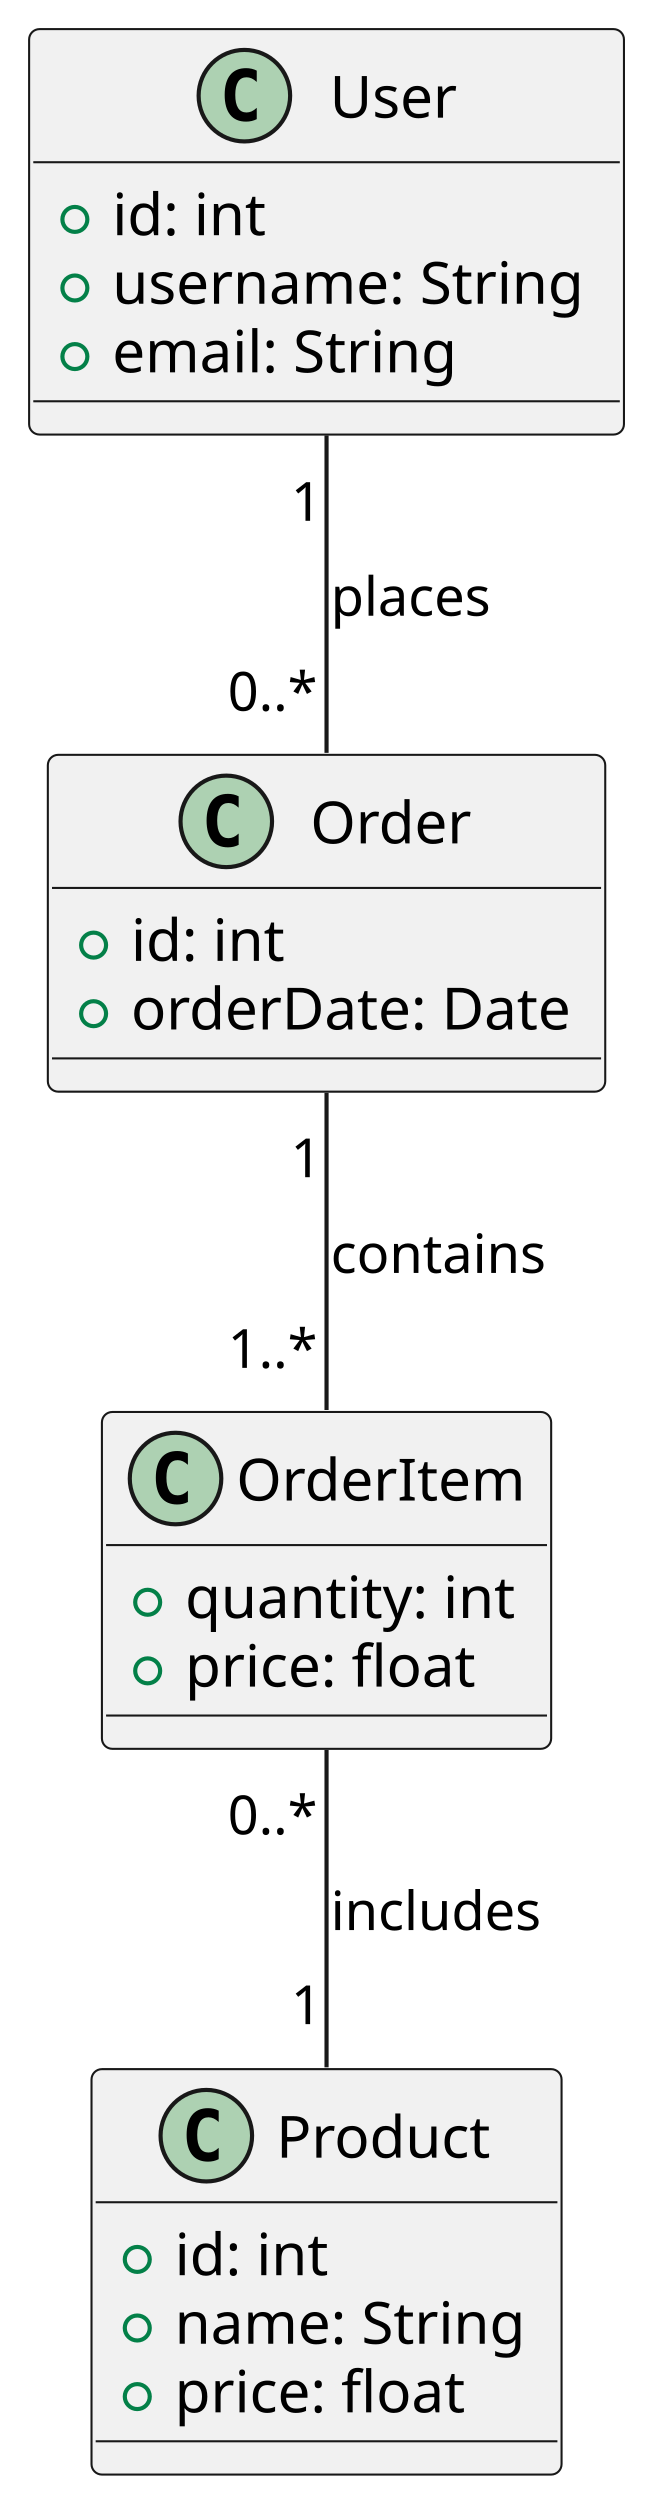
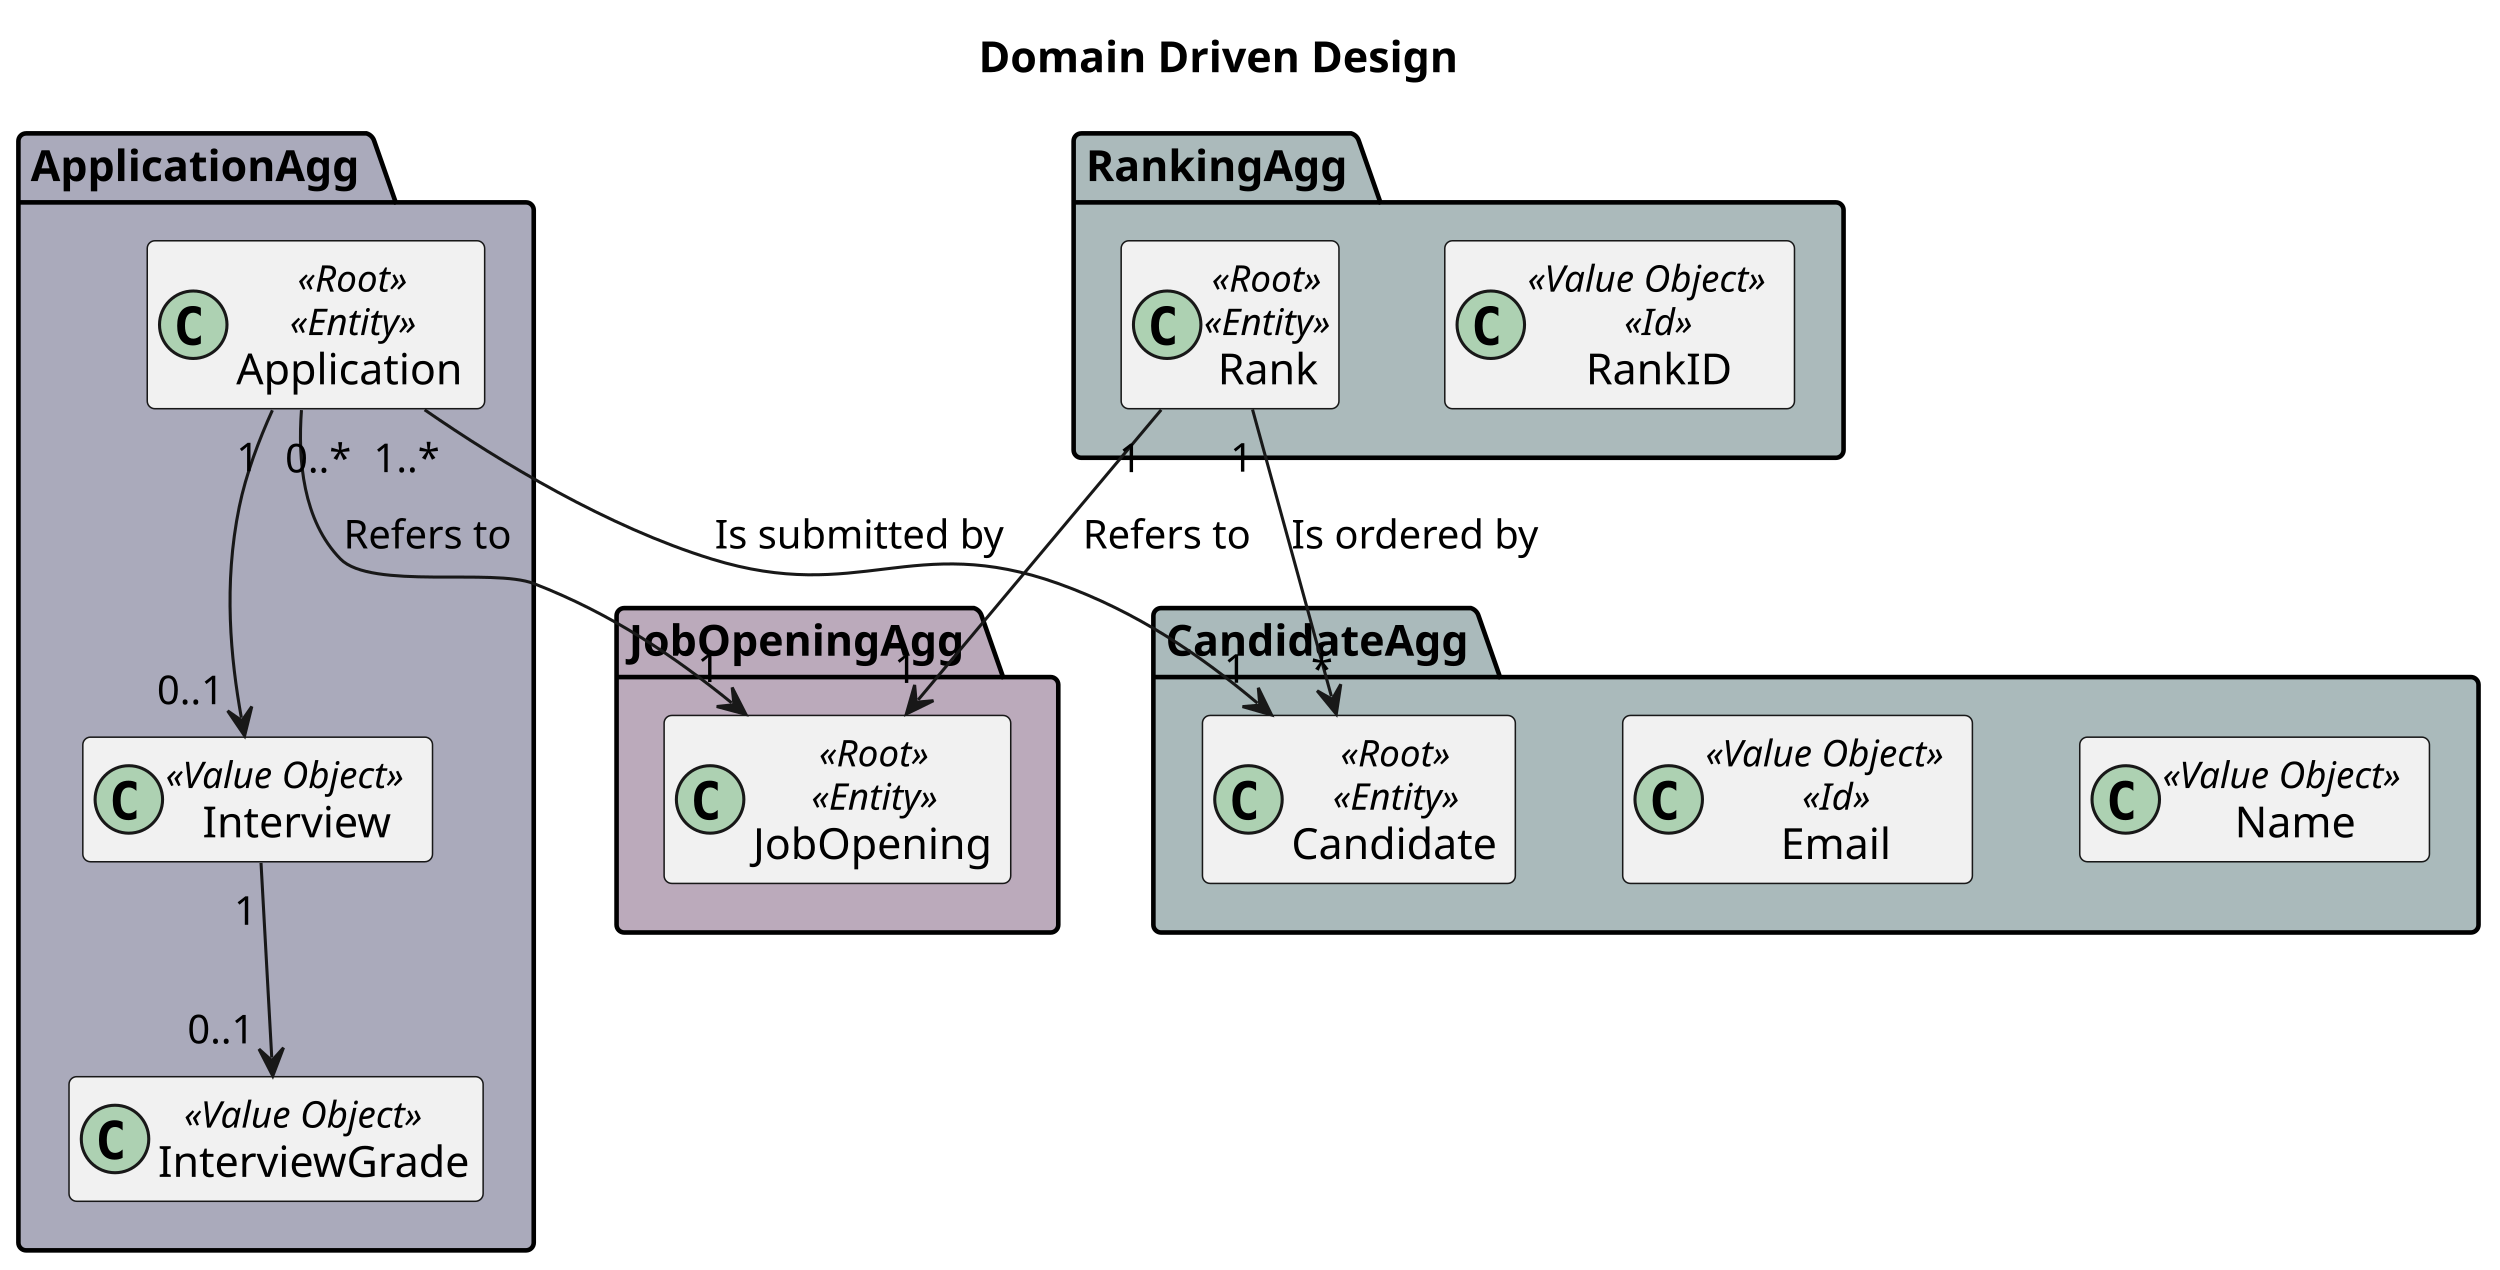
- <svg xmlns="http://www.w3.org/2000/svg" contentStyleType="text/css" height="601px" preserveAspectRatio="none" style="width:157px;height:601px;background:#FFFFFF;" version="1.1" viewBox="0 0 157 601" width="157px" zoomAndPan="magnify">
+ <svg xmlns="http://www.w3.org/2000/svg" contentStyleType="text/css" height="414px" preserveAspectRatio="none" style="width:815px;height:414px;background:#FFFFFF;" version="1.1" viewBox="0 0 815 414" width="815px" zoomAndPan="magnify">
  <defs />
  <g>
-     <g id="elem_User">
-       <rect codeLine="1" fill="#F1F1F1" height="97.465" id="User" rx="2.5" ry="2.5" style="stroke:#181818;stroke-width:0.5;" width="143" x="7" y="7" />
-       <ellipse cx="58.75" cy="23" fill="#ADD1B2" rx="11" ry="11" style="stroke:#181818;stroke-width:1.0;" />
-       <path d="M61.723,28.643 Q61.142,28.942 60.503,29.091 Q59.864,29.241 59.158,29.241 Q56.651,29.241 55.331,27.589 Q54.012,25.937 54.012,22.816 Q54.012,19.686 55.331,18.035 Q56.651,16.383 59.158,16.383 Q59.864,16.383 60.511,16.532 Q61.159,16.682 61.723,16.98 L61.723,19.703 Q61.092,19.122 60.499,18.852 Q59.905,18.582 59.274,18.582 Q57.93,18.582 57.245,19.649 Q56.56,20.716 56.56,22.816 Q56.56,24.908 57.245,25.974 Q57.93,27.041 59.274,27.041 Q59.905,27.041 60.499,26.771 Q61.092,26.502 61.723,25.92 Z " fill="#000000" />
-       <text fill="#000000" font-family="sans-serif" font-size="14" lengthAdjust="spacing" textLength="31" x="79.25" y="28.291">User</text>
-       <line style="stroke:#181818;stroke-width:0.5;" x1="8" x2="149" y1="39" y2="39" />
-       <ellipse cx="18" cy="52.744" fill="none" rx="3" ry="3" style="stroke:#038048;stroke-width:1.0;" />
-       <text fill="#000000" font-family="sans-serif" font-size="14" lengthAdjust="spacing" textLength="39" x="27" y="56.535">id: int</text>
-       <ellipse cx="18" cy="69.232" fill="none" rx="3" ry="3" style="stroke:#038048;stroke-width:1.0;" />
-       <text fill="#000000" font-family="sans-serif" font-size="14" lengthAdjust="spacing" textLength="117" x="27" y="73.023">username: String</text>
-       <ellipse cx="18" cy="85.721" fill="none" rx="3" ry="3" style="stroke:#038048;stroke-width:1.0;" />
-       <text fill="#000000" font-family="sans-serif" font-size="14" lengthAdjust="spacing" textLength="86" x="27" y="89.512">email: String</text>
-       <line style="stroke:#181818;stroke-width:0.5;" x1="8" x2="149" y1="96.465" y2="96.465" />
+     <text fill="#000000" font-family="sans-serif" font-size="14" font-weight="bold" lengthAdjust="spacing" textLength="163" x="319" y="23.535">Domain Driven Design</text>
+     <g id="cluster_CandidateAgg">
+       <path d="M378.5,198.238 L479.5,198.238 A3.75,3.75 0 0 1 482,200.738 L489,220.727 L805.5,220.727 A2.5,2.5 0 0 1 808,223.227 L808,301.498 A2.5,2.5 0 0 1 805.5,303.998 L378.5,303.998 A2.5,2.5 0 0 1 376,301.498 L376,200.738 A2.5,2.5 0 0 1 378.5,198.238 " fill="#AABABB" style="stroke:#000000;stroke-width:1.5;" />
+       <line style="stroke:#000000;stroke-width:1.5;" x1="376" x2="489" y1="220.727" y2="220.727" />
+       <text fill="#000000" font-family="sans-serif" font-size="14" font-weight="bold" lengthAdjust="spacing" textLength="100" x="380" y="213.773">CandidateAgg</text>
    </g>
-     <g id="elem_Product">
-       <rect codeLine="7" fill="#F1F1F1" height="97.465" id="Product" rx="2.5" ry="2.5" style="stroke:#181818;stroke-width:0.5;" width="113" x="22" y="497.42" />
-       <ellipse cx="49.6" cy="513.42" fill="#ADD1B2" rx="11" ry="11" style="stroke:#181818;stroke-width:1.0;" />
-       <path d="M52.573,519.063 Q51.992,519.362 51.353,519.511 Q50.714,519.661 50.008,519.661 Q47.501,519.661 46.181,518.009 Q44.862,516.357 44.862,513.236 Q44.862,510.106 46.181,508.455 Q47.501,506.803 50.008,506.803 Q50.714,506.803 51.361,506.952 Q52.009,507.102 52.573,507.401 L52.573,510.123 Q51.942,509.542 51.349,509.272 Q50.755,509.002 50.124,509.002 Q48.78,509.002 48.095,510.069 Q47.41,511.136 47.41,513.236 Q47.41,515.328 48.095,516.394 Q48.78,517.461 50.124,517.461 Q50.755,517.461 51.349,517.191 Q51.942,516.922 52.573,516.34 Z " fill="#000000" />
-       <text fill="#000000" font-family="sans-serif" font-size="14" lengthAdjust="spacing" textLength="53" x="66.4" y="518.711">Product</text>
-       <line style="stroke:#181818;stroke-width:0.5;" x1="23" x2="134" y1="529.42" y2="529.42" />
-       <ellipse cx="33" cy="543.164" fill="none" rx="3" ry="3" style="stroke:#038048;stroke-width:1.0;" />
-       <text fill="#000000" font-family="sans-serif" font-size="14" lengthAdjust="spacing" textLength="39" x="42" y="546.955">id: int</text>
-       <ellipse cx="33" cy="559.652" fill="none" rx="3" ry="3" style="stroke:#038048;stroke-width:1.0;" />
-       <text fill="#000000" font-family="sans-serif" font-size="14" lengthAdjust="spacing" textLength="87" x="42" y="563.443">name: String</text>
-       <ellipse cx="33" cy="576.141" fill="none" rx="3" ry="3" style="stroke:#038048;stroke-width:1.0;" />
-       <text fill="#000000" font-family="sans-serif" font-size="14" lengthAdjust="spacing" textLength="73" x="42" y="579.932">price: float</text>
-       <line style="stroke:#181818;stroke-width:0.5;" x1="23" x2="134" y1="586.885" y2="586.885" />
+     <g id="cluster_ApplicationAgg">
+       <path d="M8.5,43.488 L119.5,43.488 A3.75,3.75 0 0 1 122,45.988 L129,65.977 L171.5,65.977 A2.5,2.5 0 0 1 174,68.477 L174,405.118 A2.5,2.5 0 0 1 171.5,407.618 L8.5,407.618 A2.5,2.5 0 0 1 6,405.118 L6,45.988 A2.5,2.5 0 0 1 8.5,43.488 " fill="#AAAABB" style="stroke:#000000;stroke-width:1.5;" />
+       <line style="stroke:#000000;stroke-width:1.5;" x1="6" x2="129" y1="65.977" y2="65.977" />
+       <text fill="#000000" font-family="sans-serif" font-size="14" font-weight="bold" lengthAdjust="spacing" textLength="110" x="10" y="59.023">ApplicationAgg</text>
    </g>
-     <g id="elem_Order">
-       <rect codeLine="13" fill="#F1F1F1" height="80.977" id="Order" rx="2.5" ry="2.5" style="stroke:#181818;stroke-width:0.5;" width="134" x="11.5" y="181.46" />
-       <ellipse cx="54.4" cy="197.46" fill="#ADD1B2" rx="11" ry="11" style="stroke:#181818;stroke-width:1.0;" />
-       <path d="M57.373,203.103 Q56.792,203.402 56.153,203.551 Q55.514,203.701 54.808,203.701 Q52.301,203.701 50.981,202.049 Q49.662,200.397 49.662,197.276 Q49.662,194.147 50.981,192.495 Q52.301,190.843 54.808,190.843 Q55.514,190.843 56.161,190.992 Q56.809,191.142 57.373,191.44 L57.373,194.163 Q56.742,193.582 56.149,193.312 Q55.555,193.042 54.924,193.042 Q53.58,193.042 52.895,194.109 Q52.21,195.176 52.21,197.276 Q52.21,199.368 52.895,200.434 Q53.58,201.501 54.924,201.501 Q55.555,201.501 56.149,201.231 Q56.742,200.962 57.373,200.38 Z " fill="#000000" />
-       <text fill="#000000" font-family="sans-serif" font-size="14" lengthAdjust="spacing" textLength="40" x="74.6" y="202.751">Order</text>
-       <line style="stroke:#181818;stroke-width:0.5;" x1="12.5" x2="144.5" y1="213.46" y2="213.46" />
-       <ellipse cx="22.5" cy="227.204" fill="none" rx="3" ry="3" style="stroke:#038048;stroke-width:1.0;" />
-       <text fill="#000000" font-family="sans-serif" font-size="14" lengthAdjust="spacing" textLength="39" x="31.5" y="230.995">id: int</text>
-       <ellipse cx="22.5" cy="243.692" fill="none" rx="3" ry="3" style="stroke:#038048;stroke-width:1.0;" />
-       <text fill="#000000" font-family="sans-serif" font-size="14" lengthAdjust="spacing" textLength="108" x="31.5" y="247.483">orderDate: Date</text>
-       <line style="stroke:#181818;stroke-width:0.5;" x1="12.5" x2="144.5" y1="254.437" y2="254.437" />
+     <g id="cluster_JobOpeningAgg">
+       <path d="M203.5,198.238 L317.5,198.238 A3.75,3.75 0 0 1 320,200.738 L327,220.727 L342.5,220.727 A2.5,2.5 0 0 1 345,223.227 L345,301.498 A2.5,2.5 0 0 1 342.5,303.998 L203.5,303.998 A2.5,2.5 0 0 1 201,301.498 L201,200.738 A2.5,2.5 0 0 1 203.5,198.238 " fill="#BBAABB" style="stroke:#000000;stroke-width:1.5;" />
+       <line style="stroke:#000000;stroke-width:1.5;" x1="201" x2="327" y1="220.727" y2="220.727" />
+       <text fill="#000000" font-family="sans-serif" font-size="14" font-weight="bold" lengthAdjust="spacing" textLength="113" x="205" y="213.773">JobOpeningAgg</text>
    </g>
-     <g id="elem_OrderItem">
-       <rect codeLine="18" fill="#F1F1F1" height="80.977" id="OrderItem" rx="2.5" ry="2.5" style="stroke:#181818;stroke-width:0.5;" width="108" x="24.5" y="339.44" />
-       <ellipse cx="42.2" cy="355.44" fill="#ADD1B2" rx="11" ry="11" style="stroke:#181818;stroke-width:1.0;" />
-       <path d="M45.173,361.083 Q44.592,361.382 43.953,361.531 Q43.314,361.681 42.608,361.681 Q40.101,361.681 38.782,360.029 Q37.462,358.377 37.462,355.256 Q37.462,352.127 38.782,350.475 Q40.101,348.823 42.608,348.823 Q43.314,348.823 43.961,348.972 Q44.609,349.122 45.173,349.421 L45.173,352.143 Q44.542,351.562 43.949,351.292 Q43.355,351.022 42.724,351.022 Q41.38,351.022 40.695,352.089 Q40.01,353.156 40.01,355.256 Q40.01,357.348 40.695,358.414 Q41.38,359.481 42.724,359.481 Q43.355,359.481 43.949,359.211 Q44.542,358.942 45.173,358.36 Z " fill="#000000" />
-       <text fill="#000000" font-family="sans-serif" font-size="14" lengthAdjust="spacing" textLength="70" x="56.8" y="360.731">OrderItem</text>
-       <line style="stroke:#181818;stroke-width:0.5;" x1="25.5" x2="131.5" y1="371.44" y2="371.44" />
-       <ellipse cx="35.5" cy="385.184" fill="none" rx="3" ry="3" style="stroke:#038048;stroke-width:1.0;" />
-       <text fill="#000000" font-family="sans-serif" font-size="14" lengthAdjust="spacing" textLength="82" x="44.5" y="388.975">quantity: int</text>
-       <ellipse cx="35.5" cy="401.672" fill="none" rx="3" ry="3" style="stroke:#038048;stroke-width:1.0;" />
-       <text fill="#000000" font-family="sans-serif" font-size="14" lengthAdjust="spacing" textLength="73" x="44.5" y="405.463">price: float</text>
-       <line style="stroke:#181818;stroke-width:0.5;" x1="25.5" x2="131.5" y1="412.417" y2="412.417" />
+     <g id="cluster_RankingAgg">
+       <path d="M352.5,43.488 L440.5,43.488 A3.75,3.75 0 0 1 443,45.988 L450,65.977 L598.5,65.977 A2.5,2.5 0 0 1 601,68.477 L601,146.738 A2.5,2.5 0 0 1 598.5,149.238 L352.5,149.238 A2.5,2.5 0 0 1 350,146.738 L350,45.988 A2.5,2.5 0 0 1 352.5,43.488 " fill="#ABBABB" style="stroke:#000000;stroke-width:1.5;" />
+       <line style="stroke:#000000;stroke-width:1.5;" x1="350" x2="450" y1="65.977" y2="65.977" />
+       <text fill="#000000" font-family="sans-serif" font-size="14" font-weight="bold" lengthAdjust="spacing" textLength="87" x="354" y="59.023">RankingAgg</text>
    </g>
-     <g id="link_User_Order">
-       <path codeLine="23" d="M78.5,104.67 C78.5,128.91 78.5,157.98 78.5,180.99 " fill="none" id="User-Order" style="stroke:#181818;stroke-width:1.0;" />
-       <text fill="#000000" font-family="sans-serif" font-size="13" lengthAdjust="spacing" textLength="40" x="79.5" y="148.028">places</text>
-       <text fill="#000000" font-family="sans-serif" font-size="13" lengthAdjust="spacing" textLength="8" x="69.938" y="125.197">1</text>
-       <text fill="#000000" font-family="sans-serif" font-size="13" lengthAdjust="spacing" textLength="22" x="54.747" y="170.86">0..*</text>
+     <g id="elem_Candidate">
+       <rect codeLine="10" fill="#F1F1F1" height="54.754" id="Candidate" rx="2.5" ry="2.5" style="stroke:#181818;stroke-width:0.5;" width="102" x="392" y="233.238" />
+       <ellipse cx="407" cy="260.615" fill="#ADD1B2" rx="11" ry="11" style="stroke:#181818;stroke-width:1.0;" />
+       <path d="M409.473,266.758 Q408.892,267.057 408.253,267.207 Q407.614,267.356 406.908,267.356 Q404.401,267.356 403.082,265.704 Q401.762,264.052 401.762,260.931 Q401.762,257.802 403.082,256.15 Q404.401,254.498 406.908,254.498 Q407.614,254.498 408.261,254.648 Q408.909,254.797 409.473,255.096 L409.473,257.818 Q408.842,257.237 408.249,256.967 Q407.655,256.698 407.024,256.698 Q405.68,256.698 404.995,257.764 Q404.31,258.831 404.31,260.931 Q404.31,263.023 404.995,264.09 Q405.68,265.156 407.024,265.156 Q407.655,265.156 408.249,264.887 Q408.842,264.617 409.473,264.036 Z " fill="#000000" />
+       <text fill="#000000" font-family="sans-serif" font-size="12" font-style="italic" lengthAdjust="spacing" textLength="38" x="437" y="249.84">«Root»</text>
+       <text fill="#000000" font-family="sans-serif" font-size="12" font-style="italic" lengthAdjust="spacing" textLength="43" x="434.5" y="263.973">«Entity»</text>
+       <text fill="#000000" font-family="sans-serif" font-size="14" lengthAdjust="spacing" textLength="70" x="421" y="280.039">Candidate</text>
    </g>
-     <g id="link_Order_OrderItem">
-       <path codeLine="24" d="M78.5,262.71 C78.5,286.09 78.5,315.55 78.5,338.97 " fill="none" id="Order-OrderItem" style="stroke:#181818;stroke-width:1.0;" />
-       <text fill="#000000" font-family="sans-serif" font-size="13" lengthAdjust="spacing" textLength="54" x="79.5" y="306.008">contains</text>
-       <text fill="#000000" font-family="sans-serif" font-size="13" lengthAdjust="spacing" textLength="8" x="69.862" y="282.995">1</text>
-       <text fill="#000000" font-family="sans-serif" font-size="13" lengthAdjust="spacing" textLength="22" x="54.747" y="328.84">1..*</text>
+     <g id="elem_Email">
+       <rect codeLine="11" fill="#F1F1F1" height="54.754" id="Email" rx="2.5" ry="2.5" style="stroke:#181818;stroke-width:0.5;" width="114" x="529" y="233.238" />
+       <ellipse cx="544" cy="260.615" fill="#ADD1B2" rx="11" ry="11" style="stroke:#181818;stroke-width:1.0;" />
+       <path d="M546.473,266.758 Q545.892,267.057 545.253,267.207 Q544.614,267.356 543.908,267.356 Q541.401,267.356 540.082,265.704 Q538.762,264.052 538.762,260.931 Q538.762,257.802 540.082,256.15 Q541.401,254.498 543.908,254.498 Q544.614,254.498 545.261,254.648 Q545.909,254.797 546.473,255.096 L546.473,257.818 Q545.842,257.237 545.249,256.967 Q544.655,256.698 544.024,256.698 Q542.68,256.698 541.995,257.764 Q541.31,258.831 541.31,260.931 Q541.31,263.023 541.995,264.09 Q542.68,265.156 544.024,265.156 Q544.655,265.156 545.249,264.887 Q545.842,264.617 546.473,264.036 Z " fill="#000000" />
+       <text fill="#000000" font-family="sans-serif" font-size="12" font-style="italic" lengthAdjust="spacing" textLength="86" x="556" y="249.84">«Value Object»</text>
+       <text fill="#000000" font-family="sans-serif" font-size="12" font-style="italic" lengthAdjust="spacing" textLength="23" x="587.5" y="263.973">«Id»</text>
+       <text fill="#000000" font-family="sans-serif" font-size="14" lengthAdjust="spacing" textLength="37" x="580.5" y="280.039">Email</text>
    </g>
-     <g id="link_OrderItem_Product">
-       <path codeLine="25" d="M78.5,420.68 C78.5,443.65 78.5,472.71 78.5,496.98 " fill="none" id="OrderItem-Product" style="stroke:#181818;stroke-width:1.0;" />
-       <text fill="#000000" font-family="sans-serif" font-size="13" lengthAdjust="spacing" textLength="53" x="79.5" y="463.988">includes</text>
-       <text fill="#000000" font-family="sans-serif" font-size="13" lengthAdjust="spacing" textLength="22" x="54.747" y="440.963">0..*</text>
-       <text fill="#000000" font-family="sans-serif" font-size="13" lengthAdjust="spacing" textLength="8" x="69.938" y="486.601">1</text>
+     <g id="elem_Name">
+       <rect codeLine="12" fill="#F1F1F1" height="40.621" id="Name" rx="2.5" ry="2.5" style="stroke:#181818;stroke-width:0.5;" width="114" x="678" y="240.308" />
+       <ellipse cx="693" cy="260.619" fill="#ADD1B2" rx="11" ry="11" style="stroke:#181818;stroke-width:1.0;" />
+       <path d="M695.473,266.762 Q694.892,267.061 694.253,267.21 Q693.614,267.36 692.908,267.36 Q690.401,267.36 689.082,265.708 Q687.762,264.056 687.762,260.935 Q687.762,257.805 689.082,256.154 Q690.401,254.502 692.908,254.502 Q693.614,254.502 694.261,254.651 Q694.909,254.8 695.473,255.099 L695.473,257.822 Q694.842,257.241 694.249,256.971 Q693.655,256.701 693.024,256.701 Q691.68,256.701 690.995,257.768 Q690.31,258.835 690.31,260.935 Q690.31,263.026 690.995,264.093 Q691.68,265.16 693.024,265.16 Q693.655,265.16 694.249,264.89 Q694.842,264.62 695.473,264.039 Z " fill="#000000" />
+       <text fill="#000000" font-family="sans-serif" font-size="12" font-style="italic" lengthAdjust="spacing" textLength="86" x="705" y="256.91">«Value Object»</text>
+       <text fill="#000000" font-family="sans-serif" font-size="14" lengthAdjust="spacing" textLength="39" x="728.5" y="272.976">Name</text>
+     </g>
+     <g id="elem_Application">
+       <rect codeLine="16" fill="#F1F1F1" height="54.754" id="Application" rx="2.5" ry="2.5" style="stroke:#181818;stroke-width:0.5;" width="110" x="48" y="78.488" />
+       <ellipse cx="63" cy="105.865" fill="#ADD1B2" rx="11" ry="11" style="stroke:#181818;stroke-width:1.0;" />
+       <path d="M65.473,112.008 Q64.892,112.307 64.253,112.457 Q63.614,112.606 62.908,112.606 Q60.401,112.606 59.081,110.954 Q57.762,109.302 57.762,106.181 Q57.762,103.052 59.081,101.4 Q60.401,99.748 62.908,99.748 Q63.614,99.748 64.261,99.897 Q64.909,100.047 65.473,100.346 L65.473,103.068 Q64.842,102.487 64.249,102.218 Q63.655,101.948 63.024,101.948 Q61.68,101.948 60.995,103.014 Q60.31,104.081 60.31,106.181 Q60.31,108.273 60.995,109.34 Q61.68,110.406 63.024,110.406 Q63.655,110.406 64.249,110.136 Q64.842,109.867 65.473,109.286 Z " fill="#000000" />
+       <text fill="#000000" font-family="sans-serif" font-size="12" font-style="italic" lengthAdjust="spacing" textLength="38" x="97" y="95.09">«Root»</text>
+       <text fill="#000000" font-family="sans-serif" font-size="12" font-style="italic" lengthAdjust="spacing" textLength="43" x="94.5" y="109.223">«Entity»</text>
+       <text fill="#000000" font-family="sans-serif" font-size="14" lengthAdjust="spacing" textLength="78" x="77" y="125.289">Application</text>
+     </g>
+     <g id="elem_Interview">
+       <rect codeLine="17" fill="#F1F1F1" height="40.621" id="Interview" rx="2.5" ry="2.5" style="stroke:#181818;stroke-width:0.5;" width="114" x="27" y="240.308" />
+       <ellipse cx="42" cy="260.619" fill="#ADD1B2" rx="11" ry="11" style="stroke:#181818;stroke-width:1.0;" />
+       <path d="M44.473,266.762 Q43.892,267.061 43.253,267.21 Q42.614,267.36 41.908,267.36 Q39.401,267.36 38.081,265.708 Q36.762,264.056 36.762,260.935 Q36.762,257.805 38.081,256.154 Q39.401,254.502 41.908,254.502 Q42.614,254.502 43.261,254.651 Q43.909,254.8 44.473,255.099 L44.473,257.822 Q43.842,257.241 43.249,256.971 Q42.655,256.701 42.024,256.701 Q40.68,256.701 39.995,257.768 Q39.31,258.835 39.31,260.935 Q39.31,263.026 39.995,264.093 Q40.68,265.16 42.024,265.16 Q42.655,265.16 43.249,264.89 Q43.842,264.62 44.473,264.039 Z " fill="#000000" />
+       <text fill="#000000" font-family="sans-serif" font-size="12" font-style="italic" lengthAdjust="spacing" textLength="86" x="54" y="256.91">«Value Object»</text>
+       <text fill="#000000" font-family="sans-serif" font-size="14" lengthAdjust="spacing" textLength="62" x="66" y="272.976">Interview</text>
+     </g>
+     <g id="elem_InterviewGrade">
+       <rect codeLine="18" fill="#F1F1F1" height="40.621" id="InterviewGrade" rx="2.5" ry="2.5" style="stroke:#181818;stroke-width:0.5;" width="135" x="22.5" y="350.998" />
+       <ellipse cx="37.5" cy="371.309" fill="#ADD1B2" rx="11" ry="11" style="stroke:#181818;stroke-width:1.0;" />
+       <path d="M39.973,377.452 Q39.392,377.751 38.753,377.9 Q38.114,378.05 37.408,378.05 Q34.901,378.05 33.581,376.398 Q32.262,374.746 32.262,371.625 Q32.262,368.495 33.581,366.844 Q34.901,365.192 37.408,365.192 Q38.114,365.192 38.761,365.341 Q39.409,365.49 39.973,365.789 L39.973,368.512 Q39.342,367.931 38.749,367.661 Q38.155,367.391 37.524,367.391 Q36.18,367.391 35.495,368.458 Q34.81,369.525 34.81,371.625 Q34.81,373.716 35.495,374.783 Q36.18,375.85 37.524,375.85 Q38.155,375.85 38.749,375.58 Q39.342,375.31 39.973,374.729 Z " fill="#000000" />
+       <text fill="#000000" font-family="sans-serif" font-size="12" font-style="italic" lengthAdjust="spacing" textLength="86" x="60" y="367.6">«Value Object»</text>
+       <text fill="#000000" font-family="sans-serif" font-size="14" lengthAdjust="spacing" textLength="103" x="51.5" y="383.666">InterviewGrade</text>
+     </g>
+     <g id="elem_JobOpening">
+       <rect codeLine="26" fill="#F1F1F1" height="54.754" id="JobOpening" rx="2.5" ry="2.5" style="stroke:#181818;stroke-width:0.5;" width="113" x="216.5" y="233.238" />
+       <ellipse cx="231.5" cy="260.615" fill="#ADD1B2" rx="11" ry="11" style="stroke:#181818;stroke-width:1.0;" />
+       <path d="M233.973,266.758 Q233.392,267.057 232.753,267.207 Q232.114,267.356 231.408,267.356 Q228.901,267.356 227.582,265.704 Q226.262,264.052 226.262,260.931 Q226.262,257.802 227.582,256.15 Q228.901,254.498 231.408,254.498 Q232.114,254.498 232.761,254.648 Q233.409,254.797 233.973,255.096 L233.973,257.818 Q233.342,257.237 232.749,256.967 Q232.155,256.698 231.524,256.698 Q230.18,256.698 229.495,257.764 Q228.81,258.831 228.81,260.931 Q228.81,263.023 229.495,264.09 Q230.18,265.156 231.524,265.156 Q232.155,265.156 232.749,264.887 Q233.342,264.617 233.973,264.036 Z " fill="#000000" />
+       <text fill="#000000" font-family="sans-serif" font-size="12" font-style="italic" lengthAdjust="spacing" textLength="38" x="267" y="249.84">«Root»</text>
+       <text fill="#000000" font-family="sans-serif" font-size="12" font-style="italic" lengthAdjust="spacing" textLength="43" x="264.5" y="263.973">«Entity»</text>
+       <text fill="#000000" font-family="sans-serif" font-size="14" lengthAdjust="spacing" textLength="81" x="245.5" y="280.039">JobOpening</text>
+     </g>
+     <g id="elem_Rank">
+       <rect codeLine="32" fill="#F1F1F1" height="54.754" id="Rank" rx="2.5" ry="2.5" style="stroke:#181818;stroke-width:0.5;" width="71" x="365.5" y="78.488" />
+       <ellipse cx="380.5" cy="105.865" fill="#ADD1B2" rx="11" ry="11" style="stroke:#181818;stroke-width:1.0;" />
+       <path d="M382.973,112.008 Q382.392,112.307 381.753,112.457 Q381.114,112.606 380.408,112.606 Q377.901,112.606 376.582,110.954 Q375.262,109.302 375.262,106.181 Q375.262,103.052 376.582,101.4 Q377.901,99.748 380.408,99.748 Q381.114,99.748 381.761,99.897 Q382.409,100.047 382.973,100.346 L382.973,103.068 Q382.342,102.487 381.749,102.218 Q381.155,101.948 380.524,101.948 Q379.18,101.948 378.495,103.014 Q377.81,104.081 377.81,106.181 Q377.81,108.273 378.495,109.34 Q379.18,110.406 380.524,110.406 Q381.155,110.406 381.749,110.136 Q382.342,109.867 382.973,109.286 Z " fill="#000000" />
+       <text fill="#000000" font-family="sans-serif" font-size="12" font-style="italic" lengthAdjust="spacing" textLength="38" x="395" y="95.09">«Root»</text>
+       <text fill="#000000" font-family="sans-serif" font-size="12" font-style="italic" lengthAdjust="spacing" textLength="43" x="392.5" y="109.223">«Entity»</text>
+       <text fill="#000000" font-family="sans-serif" font-size="14" lengthAdjust="spacing" textLength="34" x="397" y="125.289">Rank</text>
+     </g>
+     <g id="elem_RankID">
+       <rect codeLine="33" fill="#F1F1F1" height="54.754" id="RankID" rx="2.5" ry="2.5" style="stroke:#181818;stroke-width:0.5;" width="114" x="471" y="78.488" />
+       <ellipse cx="486" cy="105.865" fill="#ADD1B2" rx="11" ry="11" style="stroke:#181818;stroke-width:1.0;" />
+       <path d="M488.473,112.008 Q487.892,112.307 487.253,112.457 Q486.614,112.606 485.908,112.606 Q483.401,112.606 482.082,110.954 Q480.762,109.302 480.762,106.181 Q480.762,103.052 482.082,101.4 Q483.401,99.748 485.908,99.748 Q486.614,99.748 487.261,99.897 Q487.909,100.047 488.473,100.346 L488.473,103.068 Q487.842,102.487 487.249,102.218 Q486.655,101.948 486.024,101.948 Q484.68,101.948 483.995,103.014 Q483.31,104.081 483.31,106.181 Q483.31,108.273 483.995,109.34 Q484.68,110.406 486.024,110.406 Q486.655,110.406 487.249,110.136 Q487.842,109.867 488.473,109.286 Z " fill="#000000" />
+       <text fill="#000000" font-family="sans-serif" font-size="12" font-style="italic" lengthAdjust="spacing" textLength="86" x="498" y="95.09">«Value Object»</text>
+       <text fill="#000000" font-family="sans-serif" font-size="12" font-style="italic" lengthAdjust="spacing" textLength="23" x="529.5" y="109.223">«Id»</text>
+       <text fill="#000000" font-family="sans-serif" font-size="14" lengthAdjust="spacing" textLength="48" x="517" y="125.289">RankID</text>
+     </g>
+     <g id="link_Application_Interview">
+       <path codeLine="20" d="M88.8,133.738 C84.43,143.398 80.19,154.548 78,165.238 C72.79,190.658 75.231,214.743 78.681,233.982 " fill="none" id="Application-to-Interview" style="stroke:#181818;stroke-width:1.0;" />
+       <polygon fill="#181818" points="79.74,239.888,82.089,230.324,78.858,234.967,74.214,231.736,79.74,239.888" style="stroke:#181818;stroke-width:1.0;" />
+       <text fill="#000000" font-family="sans-serif" font-size="13" lengthAdjust="spacing" textLength="8" x="77.046" y="153.634">1</text>
+       <text fill="#000000" font-family="sans-serif" font-size="13" lengthAdjust="spacing" textLength="24" x="51.167" y="229.56">0..1</text>
+     </g>
+     <g id="link_Interview_InterviewGrade">
+       <path codeLine="21" d="M85.09,281.298 C86.17,300.998 87.511,325.137 88.591,344.777 " fill="none" id="Interview-to-InterviewGrade" style="stroke:#181818;stroke-width:1.0;" />
+       <polygon fill="#181818" points="88.92,350.768,92.42,341.562,88.645,345.776,84.432,342.002,88.92,350.768" style="stroke:#181818;stroke-width:1.0;" />
+       <text fill="#000000" font-family="sans-serif" font-size="13" lengthAdjust="spacing" textLength="8" x="76.308" y="301.482">1</text>
+       <text fill="#000000" font-family="sans-serif" font-size="13" lengthAdjust="spacing" textLength="24" x="61.078" y="340.145">0..1</text>
+     </g>
+     <g id="link_Application_Candidate">
+       <path codeLine="22" d="M138.43,133.598 C163.24,150.748 197.92,171.708 232,182.238 C280.1,197.108 297.59,173.298 345,190.238 C370.91,199.508 391.564,213.801 409.934,229.221 " fill="none" id="Application-to-Candidate" style="stroke:#181818;stroke-width:1.0;" />
+       <polygon fill="#181818" points="414.53,233.078,410.208,224.228,410.7,229.864,405.065,230.356,414.53,233.078" style="stroke:#181818;stroke-width:1.0;" />
+       <text fill="#000000" font-family="sans-serif" font-size="13" lengthAdjust="spacing" textLength="98" x="233" y="178.807">Is submitted by</text>
+       <text fill="#000000" font-family="sans-serif" font-size="13" lengthAdjust="spacing" textLength="22" x="121.774" y="153.908">1..*</text>
+       <text fill="#000000" font-family="sans-serif" font-size="13" lengthAdjust="spacing" textLength="8" x="399.021" y="222.58">1</text>
+     </g>
+     <g id="link_Application_JobOpening">
+       <path codeLine="28" d="M98.28,133.688 C97.07,149.888 98.75,169.738 111,182.238 C120.88,192.328 160.84,185.158 174,190.238 C199.45,200.078 219.92,214.039 238.5,229.109 " fill="none" id="Application-to-JobOpening" style="stroke:#181818;stroke-width:1.0;" />
+       <polygon fill="#181818" points="243.16,232.888,238.69,224.112,239.277,229.739,233.65,230.326,243.16,232.888" style="stroke:#181818;stroke-width:1.0;" />
+       <text fill="#000000" font-family="sans-serif" font-size="13" lengthAdjust="spacing" textLength="56" x="112" y="178.807">Refers to</text>
+       <text fill="#000000" font-family="sans-serif" font-size="13" lengthAdjust="spacing" textLength="22" x="92.951" y="154.018">0..*</text>
+       <text fill="#000000" font-family="sans-serif" font-size="13" lengthAdjust="spacing" textLength="8" x="227.334" y="222.346">1</text>
+     </g>
+     <g id="link_Rank_JobOpening">
+       <path codeLine="35" d="M378.55,133.598 C370.21,143.528 360.67,154.898 352,165.238 C332.92,188.008 315.121,209.267 299.311,228.157 " fill="none" id="Rank-to-JobOpening" style="stroke:#181818;stroke-width:1.0;" />
+       <polygon fill="#181818" points="295.46,232.758,304.304,228.424,298.669,228.924,298.169,223.289,295.46,232.758" style="stroke:#181818;stroke-width:1.0;" />
+       <text fill="#000000" font-family="sans-serif" font-size="13" lengthAdjust="spacing" textLength="56" x="353" y="178.807">Refers to</text>
+       <text fill="#000000" font-family="sans-serif" font-size="13" lengthAdjust="spacing" textLength="8" x="364.764" y="153.908">1</text>
+       <text fill="#000000" font-family="sans-serif" font-size="13" lengthAdjust="spacing" textLength="8" x="291.498" y="222.626">1</text>
+     </g>
+     <g id="link_Rank_Candidate">
+       <path codeLine="36" d="M408.32,133.478 C415.98,161.338 426.348,199.073 434.038,227.023 " fill="none" id="Rank-to-Candidate" style="stroke:#181818;stroke-width:1.0;" />
+       <polygon fill="#181818" points="435.63,232.808,437.099,223.07,434.304,227.987,429.386,225.192,435.63,232.808" style="stroke:#181818;stroke-width:1.0;" />
+       <text fill="#000000" font-family="sans-serif" font-size="13" lengthAdjust="spacing" textLength="82" x="421" y="178.807">Is ordered by</text>
+       <text fill="#000000" font-family="sans-serif" font-size="13" lengthAdjust="spacing" textLength="8" x="401.046" y="153.762">1</text>
+       <text fill="#000000" font-family="sans-serif" font-size="13" lengthAdjust="spacing" textLength="6" x="427.362" y="222.687">*</text>
    </g>
  </g>
</svg>
